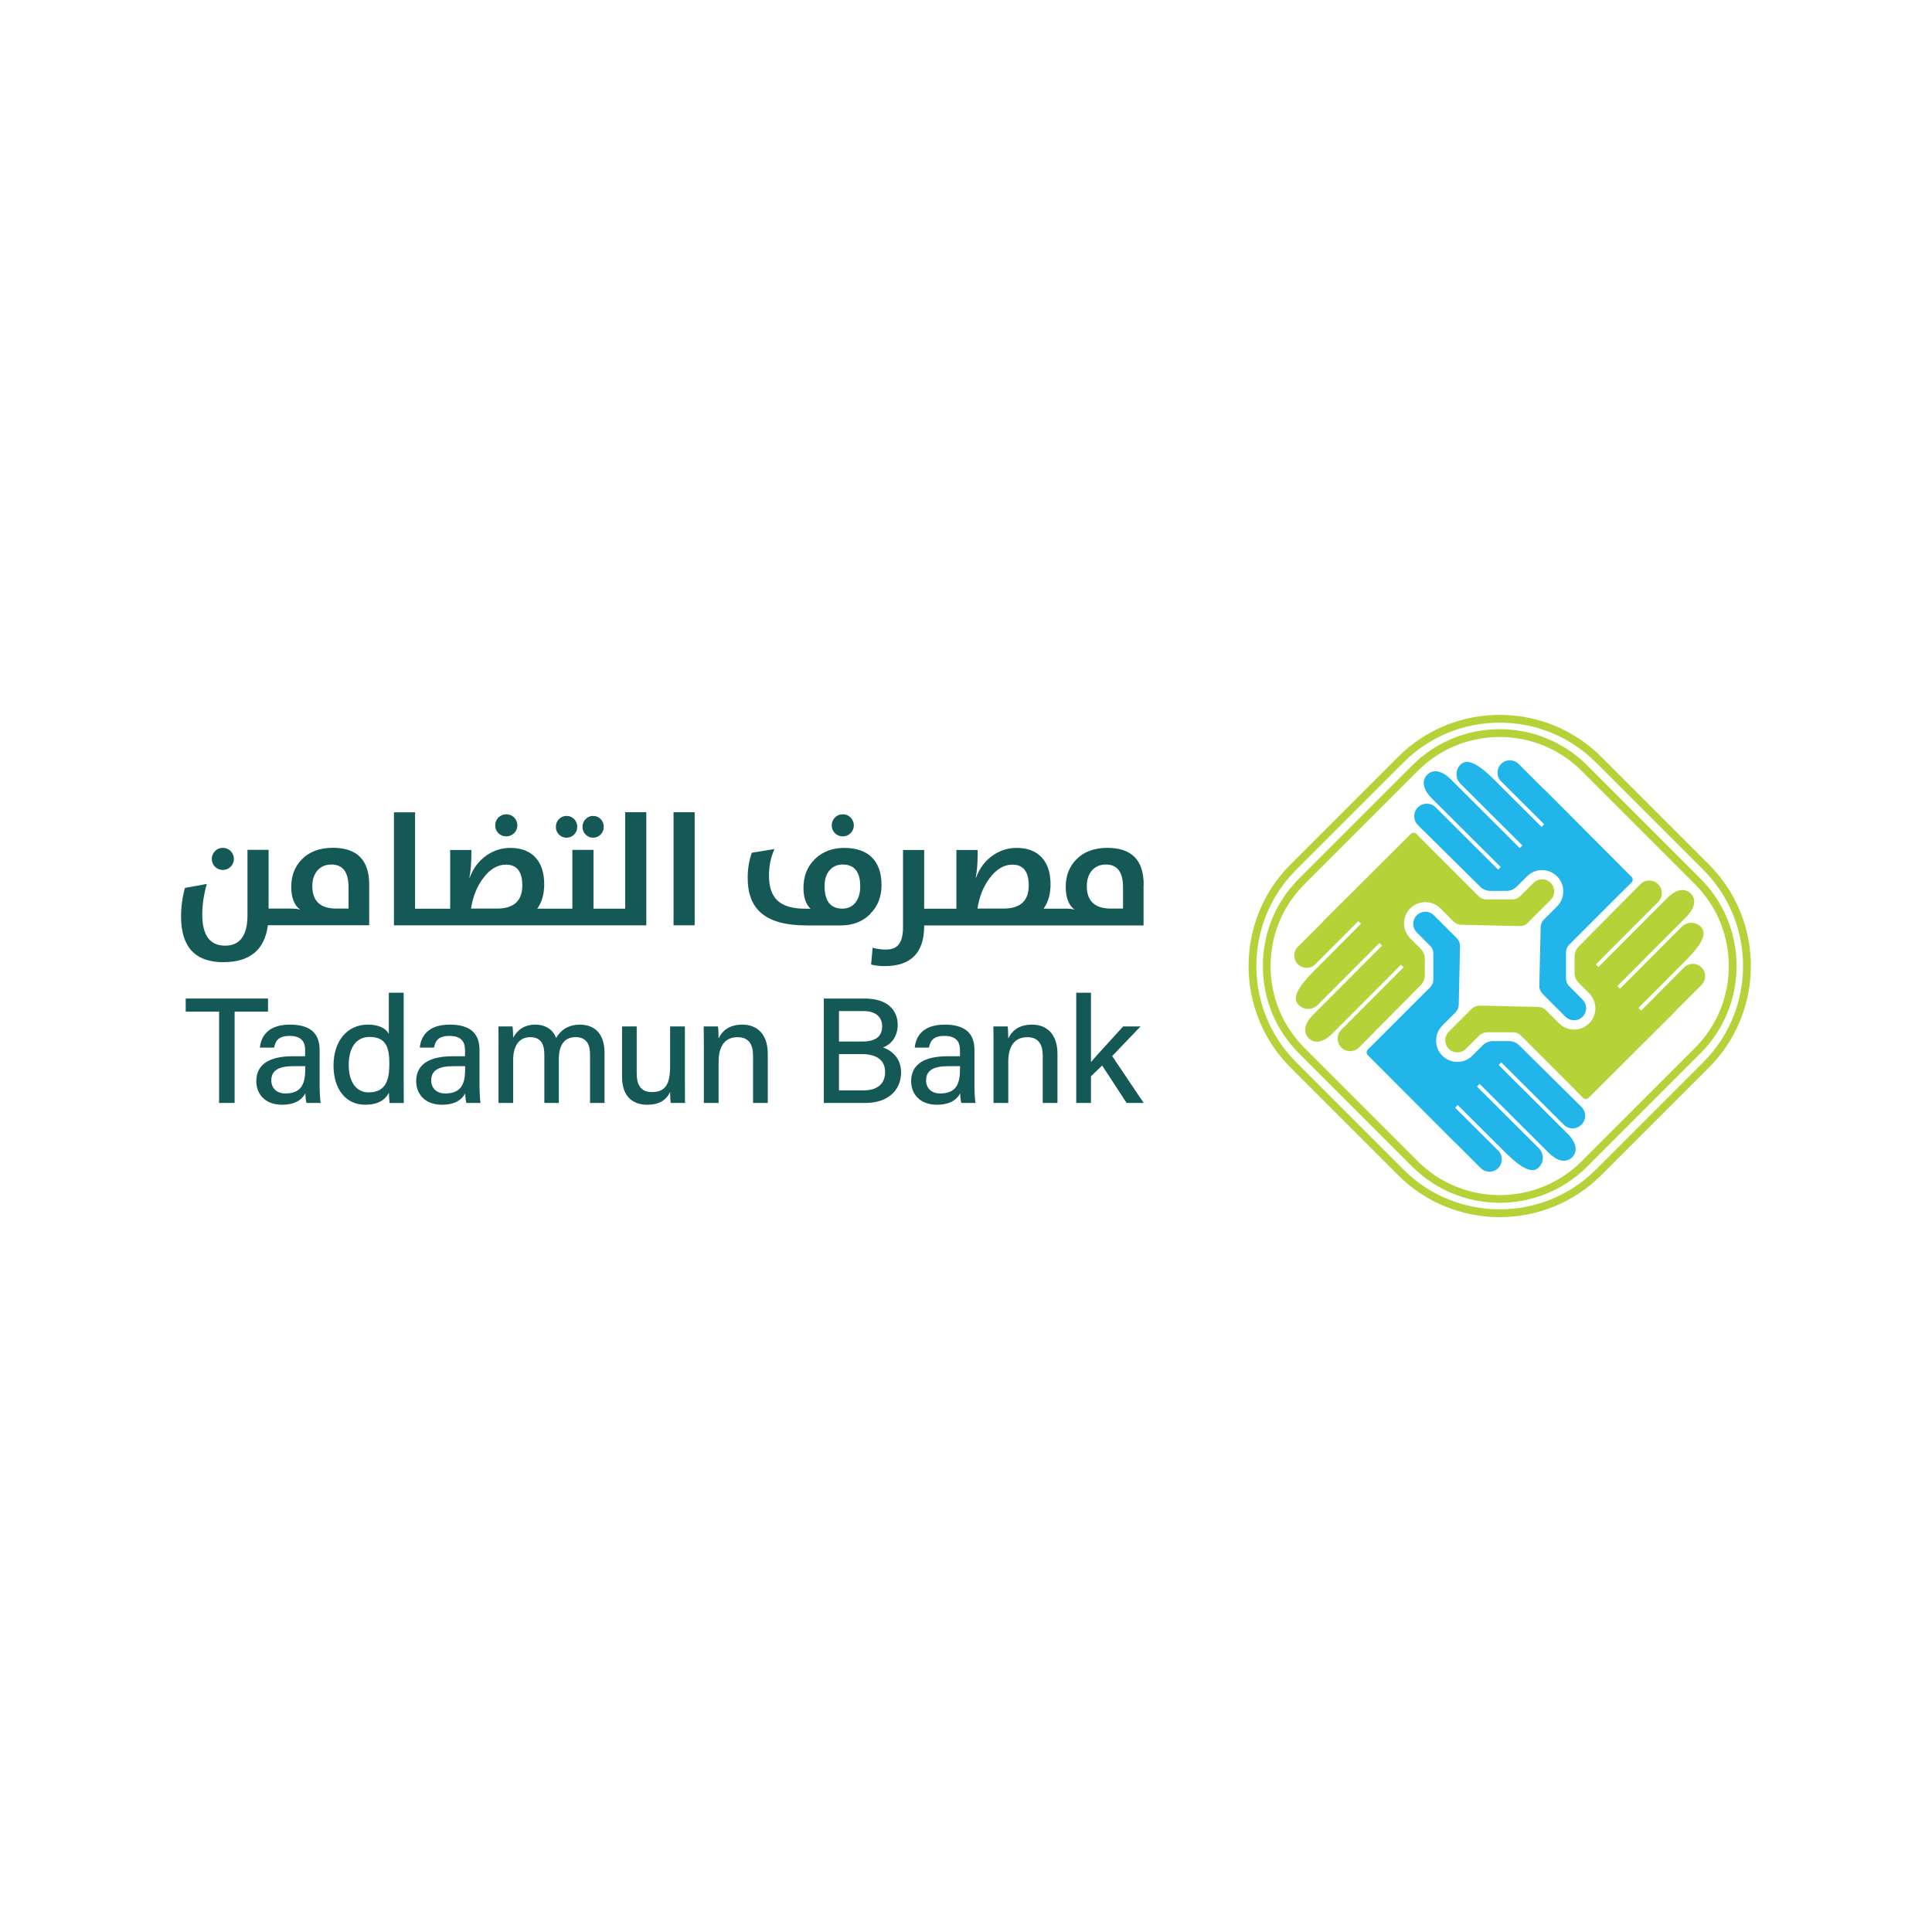
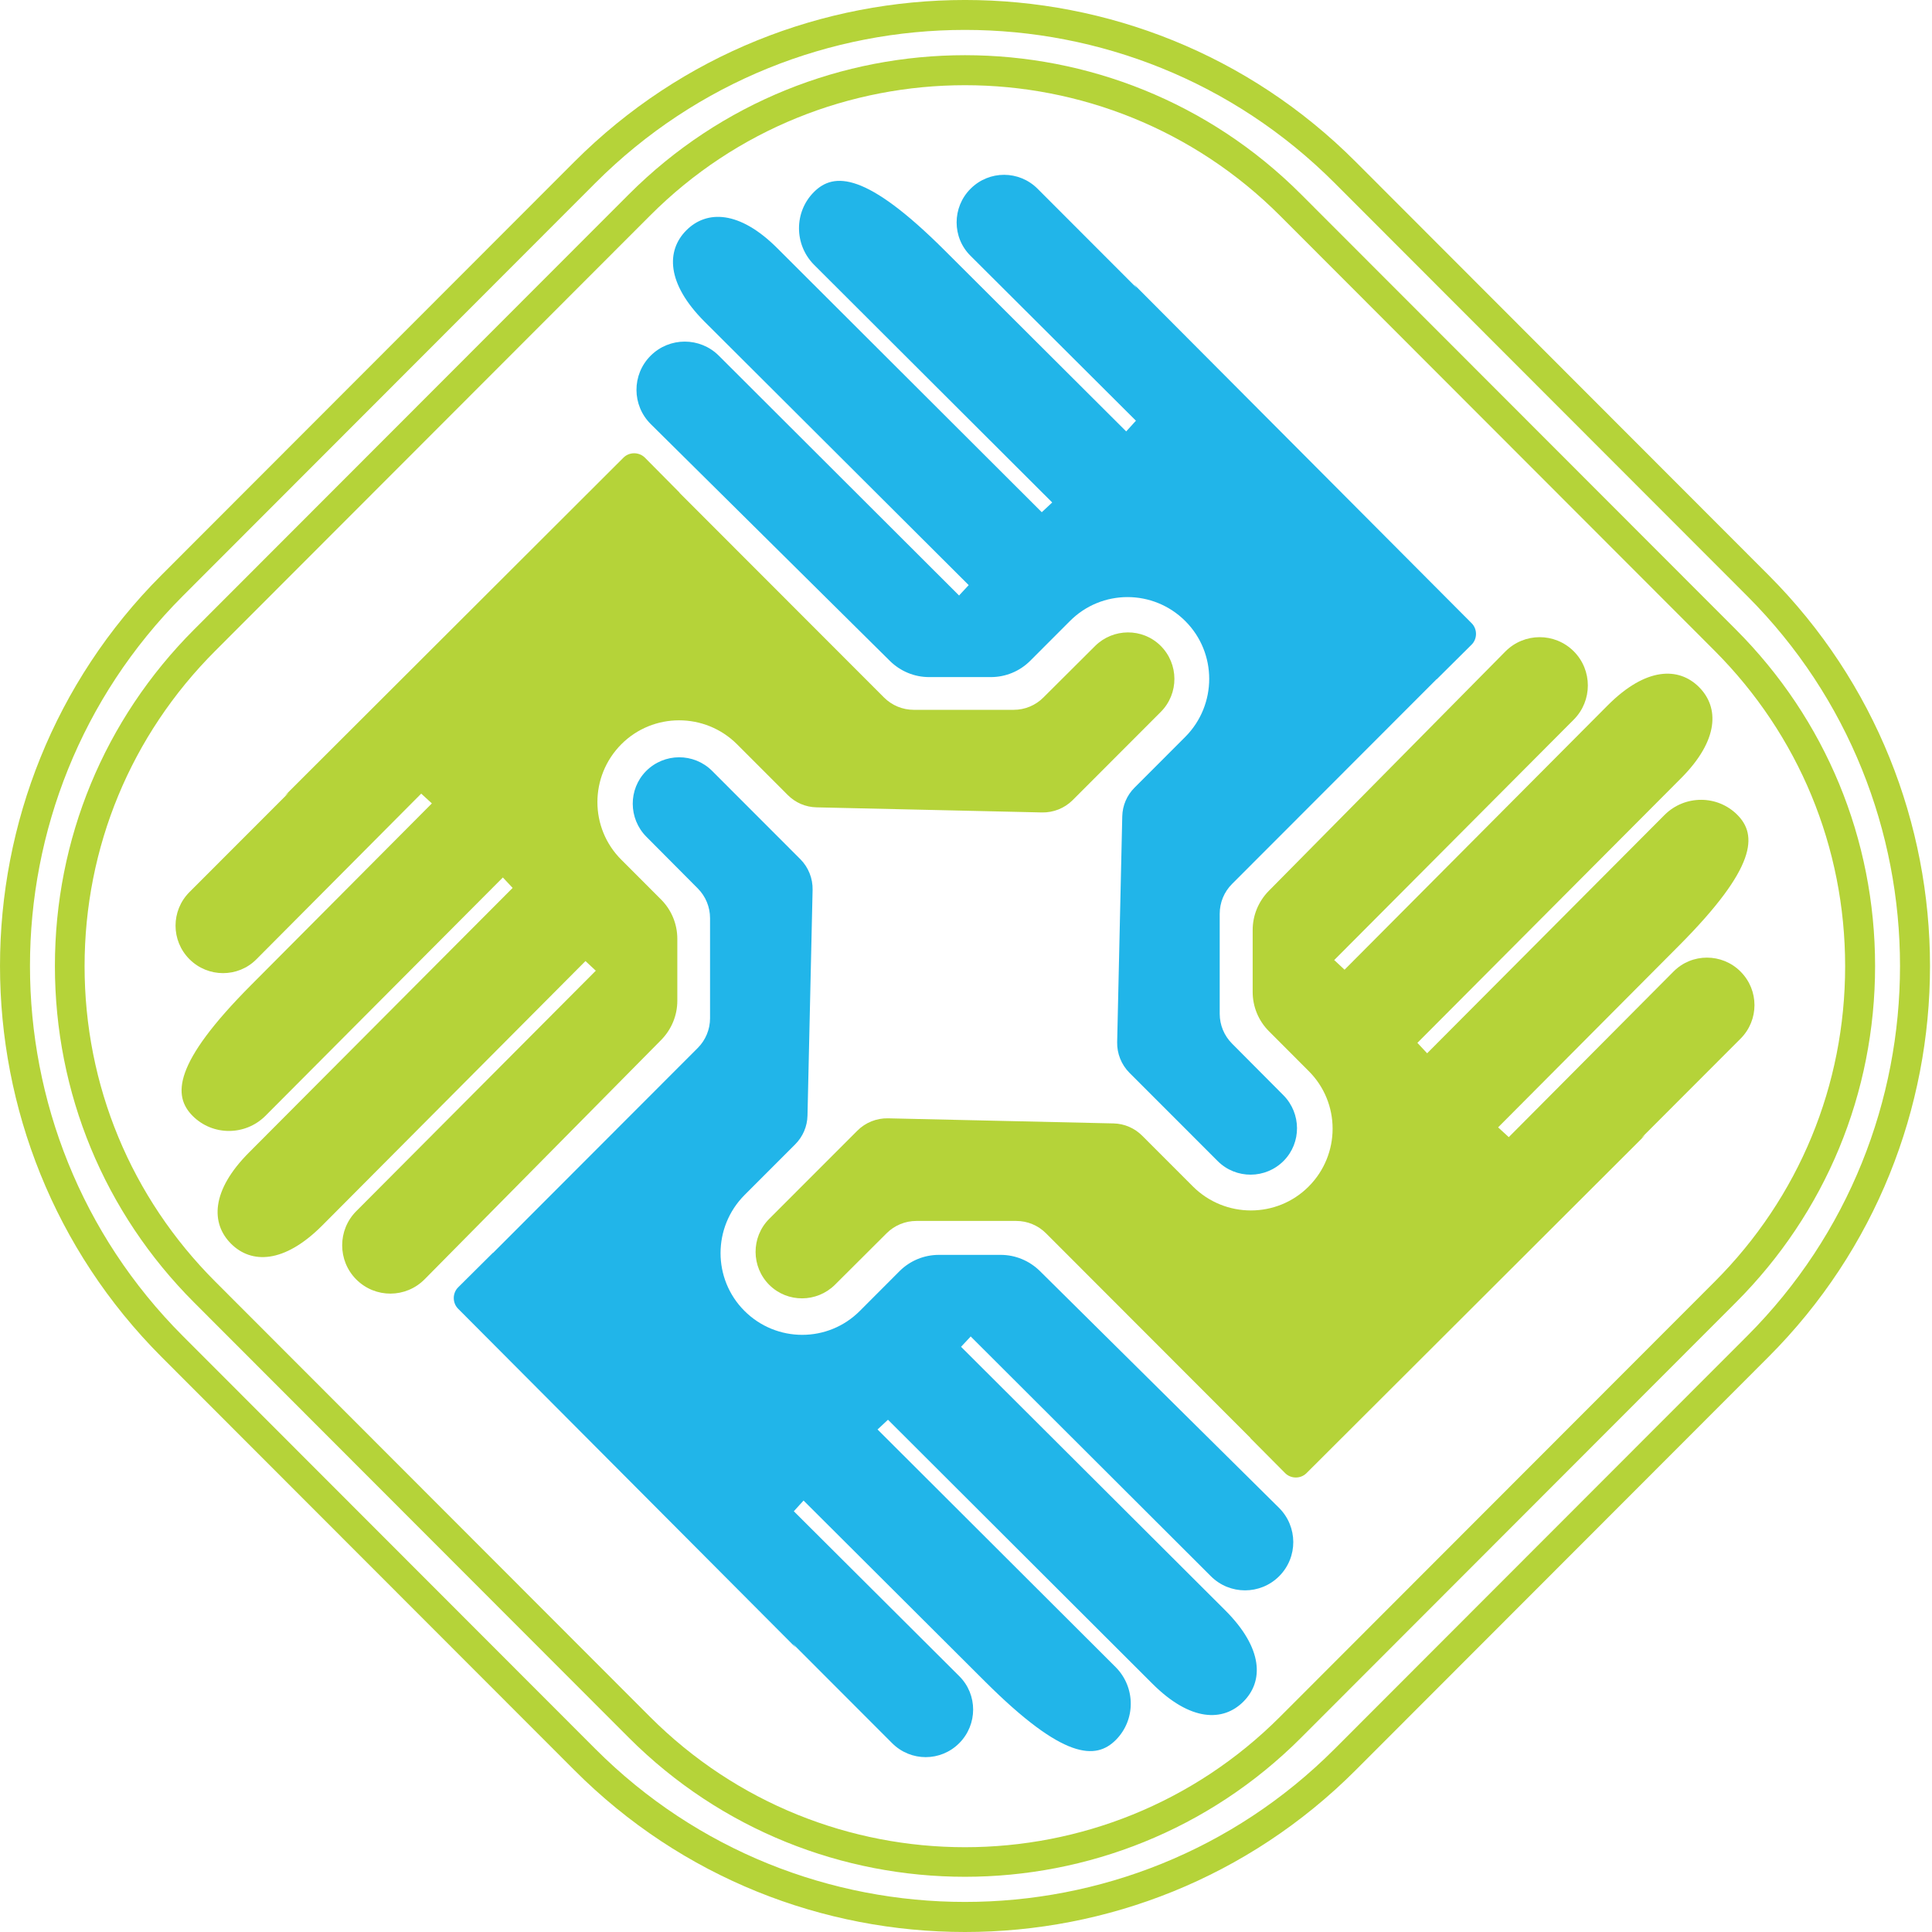
- <svg xmlns="http://www.w3.org/2000/svg" width="200" height="200" viewBox="0 0 200 200" fill="none">
-   <path d="M23.062 90.056C23.381 90.056 23.65 89.944 23.875 89.725C24.1 89.5 24.212 89.225 24.212 88.912C24.212 88.6 24.1 88.331 23.875 88.1C23.656 87.881 23.381 87.769 23.062 87.769C22.744 87.769 22.481 87.881 22.262 88.1C22.038 88.325 21.925 88.6 21.925 88.912C21.925 89.225 22.038 89.513 22.262 89.731C22.481 89.95 22.75 90.056 23.062 90.056Z" fill="#155957" />
-   <path d="M23.137 99.6C25.869 99.6 27.4 98.325 27.731 95.781H38.219V91.581C38.219 89.037 36.969 87.763 34.462 87.763C33.087 87.763 32.006 88.169 31.219 88.987C30.506 89.731 30.15 90.669 30.15 91.794C30.15 92.919 30.456 93.719 31.075 94.169C30.844 94.094 30.538 94.056 30.15 94.056H27.806V87.975H25.619V94.737C25.619 96.838 24.844 97.894 23.294 97.894C21.744 97.894 20.938 96.825 20.938 94.694C20.938 93.675 21.094 92.612 21.406 91.506L19.144 91.919C18.881 92.881 18.744 93.869 18.744 94.888C18.744 98.031 20.206 99.606 23.131 99.606L23.137 99.6ZM32.85 90.125C33.212 89.706 33.7 89.494 34.306 89.494C35.487 89.494 36.081 90.281 36.081 91.85V94.056H34.819C33.163 94.056 32.331 93.281 32.331 91.731C32.331 91.075 32.506 90.537 32.85 90.125Z" fill="#155957" />
-   <path d="M52.406 86.581C52.725 86.581 52.994 86.469 53.219 86.25C53.444 86.031 53.556 85.75 53.556 85.438C53.556 85.125 53.444 84.856 53.219 84.625C53 84.406 52.725 84.294 52.406 84.294C52.087 84.294 51.825 84.406 51.594 84.625C51.375 84.85 51.263 85.125 51.263 85.438C51.263 85.75 51.375 86.037 51.594 86.256C51.819 86.475 52.094 86.581 52.406 86.581Z" fill="#155957" />
-   <path d="M58.644 86.719C58.956 86.719 59.225 86.606 59.438 86.388C59.65 86.169 59.756 85.9 59.756 85.594C59.756 85.287 59.65 85.006 59.438 84.794C59.219 84.575 58.956 84.463 58.644 84.463C58.331 84.463 58.081 84.575 57.862 84.794C57.65 85.013 57.544 85.281 57.544 85.594C57.544 85.906 57.65 86.175 57.862 86.388C58.075 86.606 58.331 86.719 58.644 86.719Z" fill="#155957" />
-   <path d="M61.4 86.719C61.7 86.719 61.962 86.606 62.181 86.388C62.394 86.169 62.5 85.9 62.5 85.594C62.5 85.287 62.394 85.006 62.181 84.794C61.969 84.575 61.712 84.463 61.4 84.463C61.087 84.463 60.837 84.575 60.619 84.794C60.406 85.013 60.3 85.281 60.3 85.594C60.3 85.906 60.406 86.175 60.619 86.388C60.831 86.606 61.087 86.719 61.4 86.719Z" fill="#155957" />
-   <path d="M66.906 84.081H64.719V94.062H61.438V87.981H59.25V94.062H55.619C56.1 93.4 56.337 92.556 56.337 91.544C56.337 90.356 56.038 89.431 55.444 88.781C54.837 88.112 53.962 87.775 52.825 87.775C51.925 87.775 51.1 88.037 50.35 88.562C49.556 89.119 48.981 89.888 48.625 90.862H48.594C48.731 90.156 48.794 89.338 48.794 88.406V87.987H46.6V94.069H42.969V84.088H40.781V95.794H66.906V84.088V84.081ZM51.444 94.056H48.763C48.944 92.838 49.362 91.781 50.025 90.9C50.725 89.969 51.513 89.506 52.375 89.506C53.506 89.506 54.069 90.225 54.069 91.662C54.069 93.256 53.194 94.056 51.444 94.056Z" fill="#155957" />
-   <path d="M71.912 84.081H69.725V95.787H71.912V84.081Z" fill="#155957" />
-   <path d="M87.237 86.581C87.556 86.581 87.825 86.469 88.05 86.25C88.275 86.025 88.388 85.75 88.388 85.438C88.388 85.125 88.275 84.856 88.05 84.625C87.831 84.406 87.556 84.294 87.237 84.294C86.919 84.294 86.656 84.406 86.438 84.625C86.213 84.85 86.1 85.125 86.1 85.438C86.1 85.75 86.213 86.037 86.438 86.256C86.656 86.475 86.925 86.581 87.237 86.581Z" fill="#155957" />
-   <path d="M90.062 94.619C90.856 93.844 91.256 92.844 91.256 91.638C91.256 90.35 90.906 89.375 90.213 88.713C89.55 88.088 88.606 87.775 87.394 87.775C86.181 87.775 85.131 88.162 84.344 88.944C83.562 89.719 83.175 90.706 83.175 91.912C83.175 92.894 83.419 93.612 83.906 94.069H83.356C82.037 94.069 81.081 93.787 80.481 93.225C79.9 92.681 79.606 91.812 79.606 90.631C79.606 89.631 79.794 88.719 80.175 87.894L77.831 88.275C77.544 89.062 77.4 89.931 77.4 90.888C77.4 92.487 77.85 93.681 78.756 94.481C79.75 95.362 81.331 95.8 83.5 95.8H87.037C88.275 95.8 89.287 95.412 90.075 94.631L90.062 94.619ZM85.362 91.713C85.362 90.981 85.556 90.419 85.944 90.019C86.281 89.669 86.713 89.494 87.231 89.494C88.444 89.494 89.05 90.244 89.05 91.75C89.05 92.494 88.869 93.075 88.513 93.487C88.181 93.869 87.744 94.062 87.2 94.062C85.975 94.062 85.362 93.281 85.362 91.719V91.713Z" fill="#155957" />
-   <path d="M118.394 91.588C118.394 89.044 117.144 87.769 114.638 87.769C113.263 87.769 112.181 88.175 111.394 88.994C110.681 89.737 110.325 90.675 110.325 91.8C110.325 92.925 110.631 93.725 111.25 94.175C111.019 94.1 110.713 94.062 110.325 94.062H108.031C108.513 93.4 108.75 92.556 108.75 91.544C108.75 90.356 108.45 89.431 107.856 88.781C107.25 88.112 106.375 87.775 105.238 87.775C104.338 87.775 103.513 88.037 102.763 88.562C101.969 89.119 101.394 89.888 101.038 90.862H101.006C101.144 90.156 101.206 89.338 101.206 88.406V87.987H99.006V94.069H95.669V87.987H93.481V95.981C93.481 96.838 93.319 97.444 93 97.812C92.719 98.138 92.281 98.3 91.681 98.3C91.244 98.3 90.794 98.237 90.338 98.106L90.175 99.85C90.619 99.956 91.081 100.012 91.569 100.012C94.306 100.012 95.669 98.631 95.669 95.862V95.8H118.381V91.6L118.394 91.588ZM103.869 94.056H101.188C101.369 92.838 101.788 91.781 102.45 90.9C103.15 89.969 103.938 89.506 104.8 89.506C105.931 89.506 106.494 90.225 106.494 91.662C106.494 93.256 105.619 94.056 103.869 94.056ZM116.256 94.056H114.994C113.338 94.056 112.506 93.281 112.506 91.731C112.506 91.075 112.681 90.537 113.025 90.125C113.388 89.706 113.875 89.494 114.481 89.494C115.663 89.494 116.256 90.281 116.256 91.85V94.056Z" fill="#155957" />
-   <path d="M27.744 103.369H19.225V104.725H22.681V114.175H24.288V104.725H27.744V103.369Z" fill="#155957" />
-   <path d="M33.087 108.687C33.087 106.869 32 106.075 30.031 106.069C27.731 106.062 27.019 107.3 26.906 108.45H28.375C28.512 107.844 28.731 107.237 29.975 107.237C31.369 107.237 31.587 108.031 31.587 108.706V109.344H30.281C27.931 109.344 26.531 110.156 26.531 111.931C26.531 113.137 27.331 114.362 29.206 114.362C30.719 114.362 31.331 113.7 31.606 113.187C31.625 113.619 31.669 114 31.731 114.175H33.194C33.15 113.956 33.087 113.112 33.087 112.387V108.694V108.687ZM31.6 110.606C31.6 111.969 31.363 113.194 29.55 113.194C28.613 113.194 28.087 112.619 28.087 111.844C28.087 110.794 28.863 110.369 30.394 110.369H31.6V110.612V110.606Z" fill="#155957" />
-   <path d="M41.775 102.769H40.25V107.031C40.044 106.606 39.425 106.069 38.075 106.069C35.875 106.069 34.525 107.856 34.525 110.294C34.525 112.731 35.781 114.362 37.812 114.362C39.087 114.362 39.869 113.894 40.256 113.112C40.263 113.394 40.294 113.962 40.331 114.181H41.8C41.788 113.425 41.788 112.694 41.788 111.956V102.775L41.775 102.769ZM38.163 113.087C36.95 113.087 36.1 112.094 36.1 110.25C36.1 108.406 36.906 107.344 38.256 107.344C39.969 107.344 40.306 108.437 40.306 110.119C40.306 111.8 39.944 113.081 38.163 113.081V113.087Z" fill="#155957" />
-   <path d="M49.638 108.687C49.638 106.869 48.55 106.075 46.581 106.069C44.281 106.062 43.569 107.3 43.456 108.45H44.925C45.062 107.844 45.281 107.237 46.525 107.237C47.919 107.237 48.138 108.031 48.138 108.706V109.344H46.831C44.481 109.344 43.081 110.156 43.081 111.931C43.081 113.137 43.881 114.362 45.756 114.362C47.269 114.362 47.881 113.7 48.156 113.187C48.175 113.619 48.219 114 48.281 114.175H49.744C49.7 113.956 49.638 113.112 49.638 112.387V108.694V108.687ZM48.15 110.606C48.15 111.969 47.913 113.194 46.1 113.194C45.163 113.194 44.638 112.619 44.638 111.844C44.638 110.794 45.413 110.369 46.944 110.369H48.15V110.612V110.606Z" fill="#155957" />
-   <path d="M60.075 106.069C58.737 106.069 58 106.713 57.569 107.444C57.269 106.638 56.531 106.069 55.406 106.069C54.169 106.069 53.494 106.737 53.125 107.419C53.125 107.037 53.087 106.481 53.062 106.256H51.594C51.606 106.906 51.606 107.613 51.606 108.3V114.175H53.119V109.781C53.119 108.3 53.694 107.369 54.894 107.369C56.094 107.369 56.35 108.231 56.35 109.206V114.175H57.85V109.631C57.85 108.263 58.369 107.363 59.594 107.363C60.819 107.363 61.081 108.281 61.081 109.156V114.175H62.581V108.975C62.581 106.85 61.388 106.075 60.081 106.075L60.075 106.069Z" fill="#155957" />
-   <path d="M70.894 106.256H69.369V110.4C69.369 112.3 68.838 113.05 67.469 113.05C66.225 113.05 65.912 112.138 65.912 111.131V106.256H64.394V111.456C64.394 113.638 65.625 114.363 67.013 114.363C68.213 114.363 68.963 113.9 69.369 113.044C69.375 113.5 69.394 113.969 69.425 114.175H70.912C70.906 113.663 70.9 112.638 70.9 111.869V106.256H70.894Z" fill="#155957" />
-   <path d="M76.844 106.069C75.338 106.069 74.694 106.856 74.388 107.5C74.388 107.263 74.369 106.481 74.325 106.256H72.844C72.862 106.862 72.862 107.569 72.862 108.25V114.175H74.388V109.937C74.388 108.381 74.975 107.369 76.362 107.369C77.525 107.369 77.956 108.144 77.956 109.281V114.175H79.481V109.094C79.481 107.013 78.344 106.069 76.838 106.069H76.844Z" fill="#155957" />
-   <path d="M91.412 108.431C92.225 108.137 92.931 107.331 92.931 106.081C92.931 104.6 91.881 103.369 89.537 103.369H85.281V114.175H89.65C91.744 114.175 93.281 113 93.281 111C93.281 109.444 92.169 108.681 91.419 108.437L91.412 108.431ZM86.85 104.669H89.45C90.65 104.669 91.319 105.3 91.319 106.225C91.319 107.225 90.737 107.819 89.256 107.819H86.85V104.669ZM89.412 112.875H86.85V109.119H89.188C90.906 109.119 91.625 109.862 91.625 110.981C91.625 112.256 90.75 112.875 89.412 112.875Z" fill="#155957" />
-   <path d="M100.875 108.687C100.875 106.869 99.787 106.075 97.819 106.069C95.519 106.062 94.806 107.3 94.694 108.45H96.162C96.3 107.844 96.519 107.237 97.763 107.237C99.156 107.237 99.375 108.031 99.375 108.706V109.344H98.069C95.719 109.344 94.319 110.156 94.319 111.931C94.319 113.137 95.119 114.362 96.994 114.362C98.506 114.362 99.119 113.7 99.394 113.187C99.412 113.619 99.456 114 99.519 114.175H100.981C100.937 113.956 100.875 113.112 100.875 112.387V108.694V108.687ZM99.381 110.606C99.381 111.969 99.144 113.194 97.331 113.194C96.394 113.194 95.869 112.619 95.869 111.844C95.869 110.794 96.644 110.369 98.175 110.369H99.381V110.612V110.606Z" fill="#155957" />
-   <path d="M106.831 106.069C105.325 106.069 104.681 106.856 104.375 107.5C104.375 107.263 104.356 106.481 104.313 106.256H102.831C102.85 106.862 102.85 107.569 102.85 108.25V114.175H104.375V109.937C104.375 108.381 104.963 107.369 106.35 107.369C107.513 107.369 107.944 108.144 107.944 109.281V114.175H109.469V109.094C109.469 107.013 108.331 106.069 106.825 106.069H106.831Z" fill="#155957" />
-   <path d="M115.131 109.325L118.069 106.256H116.269C115.194 107.456 113.587 109.169 112.937 109.95V102.769H111.412V114.175H112.937V111.419L114.094 110.3L116.625 114.175H118.394L115.131 109.325Z" fill="#155957" />
-   <path d="M155.394 109.962L161.875 116.425C162.381 116.931 163.206 116.931 163.712 116.425C164.225 115.912 164.219 115.087 163.706 114.581L157.262 108.206C156.981 107.931 156.606 107.775 156.212 107.775H154.544C154.15 107.775 153.769 107.931 153.487 108.212L152.419 109.281C151.562 110.144 150.169 110.144 149.306 109.281C148.45 108.425 148.45 107.031 149.306 106.169L150.675 104.8C150.881 104.594 151 104.319 151.006 104.025L151.144 97.95C151.15 97.644 151.031 97.344 150.812 97.125L148.437 94.75C147.944 94.256 147.144 94.263 146.656 94.756C146.175 95.244 146.181 96.031 146.663 96.519L148.05 97.912C148.263 98.125 148.381 98.412 148.381 98.713V101.406C148.381 101.706 148.263 101.994 148.05 102.206L142.537 107.719H142.531L141.594 108.65C141.438 108.806 141.438 109.069 141.594 109.225L150.694 118.35L150.612 118.244L153.287 120.919C153.787 121.419 154.594 121.419 155.094 120.919C155.594 120.419 155.594 119.606 155.094 119.112L150.638 114.675L150.9 114.388L155.787 119.256C157.906 121.369 158.775 121.369 159.312 120.831C159.85 120.294 159.85 119.419 159.312 118.875L152.894 112.475L153.175 112.212L160.294 119.312C161.325 120.344 162.206 120.344 162.75 119.8C163.294 119.256 163.294 118.375 162.262 117.344L155.144 110.25L155.4 109.975L155.394 109.962Z" fill="#21B5E9" />
-   <path d="M145.312 100.119L138.85 106.6C138.344 107.106 138.344 107.931 138.85 108.438C139.362 108.95 140.187 108.944 140.694 108.431L147.069 101.988C147.344 101.706 147.5 101.331 147.5 100.938V99.269C147.5 98.875 147.344 98.494 147.062 98.213L145.994 97.144C145.131 96.287 145.131 94.894 145.994 94.031C146.85 93.175 148.244 93.175 149.106 94.031L150.475 95.4C150.681 95.606 150.956 95.725 151.25 95.731L157.325 95.869C157.631 95.875 157.931 95.756 158.15 95.537L160.525 93.162C161.019 92.669 161.012 91.869 160.519 91.381C160.031 90.9 159.244 90.906 158.756 91.388L157.362 92.775C157.15 92.987 156.862 93.106 156.562 93.106H153.869C153.569 93.106 153.281 92.987 153.069 92.775L147.556 87.263H147.562L146.625 86.319C146.469 86.162 146.206 86.162 146.05 86.319L136.925 95.419L137.031 95.338L134.356 98.013C133.856 98.513 133.856 99.319 134.356 99.819C134.856 100.319 135.669 100.319 136.162 99.819L140.6 95.362L140.887 95.625L136.019 100.513C133.906 102.631 133.906 103.5 134.444 104.038C134.981 104.575 135.856 104.575 136.4 104.038L142.8 97.619L143.062 97.9L135.962 105.019C134.931 106.05 134.931 106.931 135.475 107.475C136.019 108.019 136.9 108.019 137.931 106.988L145.025 99.869L145.3 100.125L145.312 100.119Z" fill="#B5D339" />
-   <path d="M165.187 99.85L171.65 93.369C172.156 92.862 172.156 92.037 171.65 91.531C171.137 91.019 170.312 91.025 169.806 91.537L163.431 97.981C163.156 98.263 163 98.638 163 99.031V100.7C163 101.094 163.156 101.475 163.437 101.756L164.506 102.825C165.369 103.681 165.369 105.075 164.506 105.938C163.65 106.794 162.256 106.794 161.394 105.938L160.025 104.569C159.819 104.363 159.544 104.244 159.25 104.238L153.175 104.1C152.869 104.094 152.569 104.213 152.35 104.431L149.975 106.806C149.481 107.3 149.487 108.1 149.981 108.588C150.469 109.069 151.256 109.063 151.744 108.581L153.137 107.194C153.35 106.981 153.637 106.863 153.937 106.863H156.631C156.931 106.863 157.219 106.981 157.431 107.194L162.944 112.706H162.937L163.875 113.65C164.031 113.806 164.294 113.806 164.45 113.65L173.575 104.55L173.469 104.631L176.144 101.956C176.644 101.456 176.644 100.65 176.144 100.15C175.644 99.65 174.831 99.65 174.337 100.15L169.9 104.606L169.612 104.344L174.481 99.456C176.594 97.338 176.594 96.469 176.056 95.931C175.519 95.394 174.644 95.394 174.1 95.931L167.7 102.35L167.437 102.069L174.537 94.95C175.569 93.919 175.569 93.037 175.025 92.494C174.481 91.95 173.6 91.95 172.569 92.981L165.475 100.1L165.2 99.844L165.187 99.85Z" fill="#B5D339" />
-   <path d="M155.1 90.037L148.619 83.575C148.113 83.069 147.288 83.069 146.781 83.575C146.269 84.088 146.275 84.912 146.788 85.419L153.231 91.794C153.513 92.069 153.888 92.225 154.281 92.225H155.95C156.344 92.225 156.725 92.069 157.006 91.787L158.075 90.719C158.931 89.856 160.325 89.856 161.188 90.719C162.044 91.575 162.044 92.969 161.188 93.831L159.819 95.2C159.613 95.406 159.494 95.681 159.488 95.975L159.35 102.05C159.344 102.356 159.463 102.656 159.681 102.875L162.056 105.25C162.55 105.744 163.35 105.738 163.838 105.244C164.319 104.756 164.313 103.969 163.831 103.481L162.444 102.088C162.231 101.875 162.113 101.588 162.113 101.288V98.594C162.113 98.294 162.231 98.006 162.444 97.794L167.956 92.281H167.963L168.9 91.35C169.056 91.194 169.056 90.931 168.9 90.775L159.8 81.65L159.881 81.756L157.206 79.081C156.706 78.581 155.9 78.581 155.4 79.081C154.9 79.581 154.9 80.394 155.4 80.888L159.856 85.325L159.594 85.612L154.706 80.744C152.588 78.631 151.719 78.631 151.181 79.169C150.644 79.706 150.644 80.581 151.181 81.125L157.6 87.525L157.319 87.787L150.2 80.688C149.169 79.656 148.288 79.656 147.744 80.2C147.2 80.744 147.2 81.625 148.231 82.656L155.35 89.75L155.094 90.025L155.1 90.037Z" fill="#21B5E9" />
-   <path d="M155.25 124.512C151.969 124.512 148.687 123.262 146.194 120.769L134.481 109.056C132.062 106.637 130.731 103.419 130.731 100C130.731 96.581 132.062 93.362 134.481 90.944L146.194 79.231C151.187 74.237 159.312 74.237 164.306 79.231L176.019 90.944C178.437 93.362 179.769 96.581 179.769 100C179.769 103.419 178.437 106.637 176.019 109.056L164.306 120.769C161.812 123.262 158.531 124.512 155.25 124.512ZM155.25 76.294C152.175 76.294 149.1 77.463 146.762 79.806L135.05 91.519C132.781 93.787 131.531 96.8 131.531 100.006C131.531 103.212 132.781 106.225 135.05 108.494L146.762 120.206C151.444 124.887 159.056 124.887 163.737 120.206L175.45 108.494C177.719 106.225 178.962 103.212 178.962 100.006C178.962 96.8 177.712 93.787 175.45 91.519L163.737 79.806C161.4 77.469 158.325 76.294 155.25 76.294Z" fill="#B5D339" />
-   <path d="M155.25 126C151.438 126 147.625 124.55 144.725 121.644L133.606 110.525C127.8 104.719 127.8 95.275 133.606 89.475L144.725 78.356C150.531 72.55 159.975 72.55 165.775 78.356L176.894 89.475C182.7 95.281 182.7 104.725 176.894 110.525L165.775 121.644C162.875 124.544 159.063 126 155.25 126ZM155.25 74.806C151.644 74.806 148.038 76.181 145.294 78.925L134.175 90.044C128.688 95.531 128.688 104.469 134.175 109.956L145.294 121.075C150.781 126.562 159.719 126.562 165.206 121.075L176.325 109.956C181.813 104.469 181.813 95.531 176.325 90.044L165.206 78.925C162.463 76.181 158.856 74.806 155.25 74.806Z" fill="#B5D339" />
+ <svg xmlns="http://www.w3.org/2000/svg" width="50" height="50" viewBox="0 0 50 50" fill="none">
+   <path d="M25.113 34.579L31.338 40.793C31.825 41.28 32.617 41.28 33.104 40.793C33.596 40.3 33.59 39.507 33.098 39.02L26.908 32.89C26.637 32.626 26.277 32.476 25.899 32.476H24.296C23.918 32.476 23.552 32.626 23.281 32.896L22.255 33.924C21.432 34.753 20.093 34.753 19.265 33.924C18.442 33.101 18.442 31.761 19.265 30.931L20.58 29.615C20.778 29.417 20.892 29.152 20.898 28.87L21.03 23.028C21.036 22.734 20.922 22.445 20.712 22.235L18.43 19.951C17.956 19.477 17.188 19.483 16.719 19.957C16.257 20.426 16.263 21.183 16.725 21.652L18.058 22.992C18.262 23.197 18.376 23.473 18.376 23.761V26.352C18.376 26.64 18.262 26.917 18.058 27.121L12.763 32.422H12.757L11.856 33.317C11.706 33.467 11.706 33.72 11.856 33.87L20.598 42.644L20.52 42.542L23.089 45.114C23.57 45.595 24.344 45.595 24.824 45.114C25.305 44.633 25.305 43.852 24.824 43.377L20.544 39.111L20.796 38.834L25.491 43.516C27.526 45.547 28.361 45.547 28.877 45.03C29.393 44.513 29.393 43.672 28.877 43.149L22.711 36.995L22.981 36.743L29.82 43.57C30.81 44.561 31.657 44.561 32.179 44.038C32.701 43.516 32.701 42.668 31.711 41.677L24.872 34.855L25.119 34.591L25.113 34.579Z" fill="#21B5E9" />
+   <path d="M15.428 25.113L9.22 31.345C8.734 31.832 8.734 32.625 9.22 33.112C9.712 33.605 10.505 33.599 10.991 33.106L17.115 26.91C17.379 26.639 17.529 26.279 17.529 25.9V24.296C17.529 23.917 17.379 23.55 17.109 23.28L16.082 22.252C15.254 21.429 15.254 20.089 16.082 19.259C16.905 18.436 18.244 18.436 19.072 19.259L20.387 20.575C20.585 20.774 20.849 20.888 21.131 20.894L26.967 21.026C27.261 21.032 27.549 20.918 27.76 20.708L30.041 18.424C30.515 17.949 30.509 17.18 30.035 16.711C29.567 16.248 28.81 16.254 28.342 16.717L27.003 18.051C26.799 18.256 26.523 18.37 26.235 18.37H23.647C23.359 18.37 23.083 18.256 22.878 18.051L17.583 12.751H17.589L16.689 11.843C16.538 11.693 16.286 11.693 16.136 11.843L7.371 20.593L7.473 20.515L4.903 23.087C4.423 23.568 4.423 24.343 4.903 24.824C5.383 25.305 6.164 25.305 6.638 24.824L10.901 20.539L11.177 20.792L6.5 25.491C4.471 27.529 4.471 28.364 4.987 28.881C5.504 29.398 6.344 29.398 6.866 28.881L13.014 22.709L13.267 22.979L6.446 29.825C5.456 30.816 5.456 31.663 5.978 32.186C6.5 32.709 7.347 32.709 8.337 31.718L15.152 24.872L15.416 25.119L15.428 25.113Z" fill="#B5D339" />
+   <path d="M34.521 24.855L40.729 18.623C41.215 18.136 41.215 17.343 40.729 16.856C40.236 16.364 39.444 16.37 38.957 16.862L32.834 23.058C32.569 23.329 32.419 23.689 32.419 24.068V25.673C32.419 26.051 32.569 26.418 32.84 26.688L33.866 27.716C34.695 28.539 34.695 29.88 33.866 30.709C33.044 31.532 31.705 31.532 30.876 30.709L29.561 29.393C29.363 29.195 29.099 29.08 28.817 29.074L22.981 28.942C22.687 28.936 22.399 29.05 22.189 29.261L19.907 31.544C19.433 32.019 19.439 32.788 19.913 33.257C20.382 33.72 21.138 33.714 21.607 33.251L22.945 31.917C23.149 31.713 23.426 31.598 23.714 31.598H26.302C26.59 31.598 26.866 31.713 27.07 31.917L32.365 37.218H32.359L33.26 38.125C33.41 38.275 33.662 38.275 33.812 38.125L42.578 29.375L42.476 29.453L45.045 26.881C45.526 26.4 45.526 25.625 45.045 25.144C44.565 24.663 43.785 24.663 43.31 25.144L39.047 29.429L38.771 29.176L43.448 24.477C45.478 22.439 45.477 21.604 44.961 21.087C44.445 20.57 43.604 20.57 43.082 21.087L36.934 27.259L36.682 26.989L43.502 20.144C44.493 19.152 44.493 18.305 43.971 17.782C43.448 17.259 42.602 17.259 41.611 18.251L34.797 25.096L34.533 24.849L34.521 24.855Z" fill="#B5D339" />
+   <path d="M24.829 15.42L18.604 9.206C18.117 8.719 17.325 8.719 16.838 9.206C16.346 9.698 16.352 10.492 16.844 10.978L23.034 17.108C23.305 17.373 23.665 17.523 24.043 17.523H25.646C26.024 17.523 26.39 17.373 26.661 17.102L27.687 16.075C28.51 15.245 29.849 15.245 30.677 16.075C31.5 16.898 31.5 18.238 30.677 19.068L29.362 20.384C29.164 20.582 29.05 20.846 29.044 21.129L28.912 26.971C28.906 27.265 29.02 27.553 29.23 27.764L31.512 30.047C31.986 30.522 32.755 30.516 33.223 30.041C33.685 29.573 33.679 28.816 33.217 28.347L31.884 27.007C31.68 26.802 31.566 26.526 31.566 26.237V23.647C31.566 23.359 31.68 23.082 31.884 22.878L37.179 17.577H37.185L38.086 16.682C38.236 16.532 38.236 16.279 38.086 16.129L29.344 7.355L29.422 7.457L26.853 4.885C26.372 4.404 25.598 4.404 25.118 4.885C24.637 5.365 24.637 6.147 25.118 6.621L29.398 10.888L29.146 11.165L24.451 6.483C22.416 4.452 21.581 4.452 21.065 4.969C20.549 5.485 20.549 6.327 21.065 6.85L27.231 13.004L26.961 13.256L20.122 6.429C19.132 5.437 18.285 5.437 17.763 5.96C17.241 6.483 17.241 7.33 18.231 8.322L25.07 15.143L24.823 15.408L24.829 15.42Z" fill="#21B5E9" />
+   <path d="M24.974 48.571C21.822 48.571 18.67 47.369 16.274 44.971L5.023 33.708C2.7 31.383 1.421 28.288 1.421 25C1.421 21.713 2.7 18.618 5.023 16.292L16.274 5.03C21.071 0.228 28.876 0.228 33.673 5.03L44.924 16.292C47.248 18.618 48.527 21.713 48.527 25C48.527 28.288 47.248 31.383 44.924 33.708L33.673 44.971C31.278 47.369 28.126 48.571 24.974 48.571ZM24.974 2.205C22.02 2.205 19.066 3.329 16.821 5.582L5.57 16.845C3.39 19.026 2.189 21.923 2.189 25.006C2.189 28.089 3.39 30.986 5.57 33.167L16.821 44.43C21.317 48.931 28.63 48.931 33.127 44.43L44.378 33.167C46.557 30.986 47.752 28.089 47.752 25.006C47.752 21.923 46.551 19.026 44.378 16.845L33.127 5.582C30.881 3.335 27.928 2.205 24.974 2.205Z" fill="#B5D339" />
+   <path d="M24.974 50C21.312 50 17.65 48.606 14.864 45.811L4.183 35.12C-1.394 29.537 -1.394 20.456 4.183 14.879L14.864 4.187C20.441 -1.396 29.513 -1.396 35.085 4.187L45.765 14.879C51.343 20.462 51.343 29.543 45.765 35.12L35.085 45.811C32.299 48.6 28.637 50 24.974 50ZM24.974 0.774C21.51 0.774 18.046 2.096 15.41 4.734L4.729 15.426C-0.542 20.702 -0.542 29.296 4.729 34.573L15.41 45.264C20.681 50.541 29.267 50.541 34.538 45.264L45.219 34.573C50.49 29.296 50.49 20.702 45.219 15.426L34.538 4.734C31.903 2.096 28.438 0.774 24.974 0.774Z" fill="#B5D339" />
</svg>
